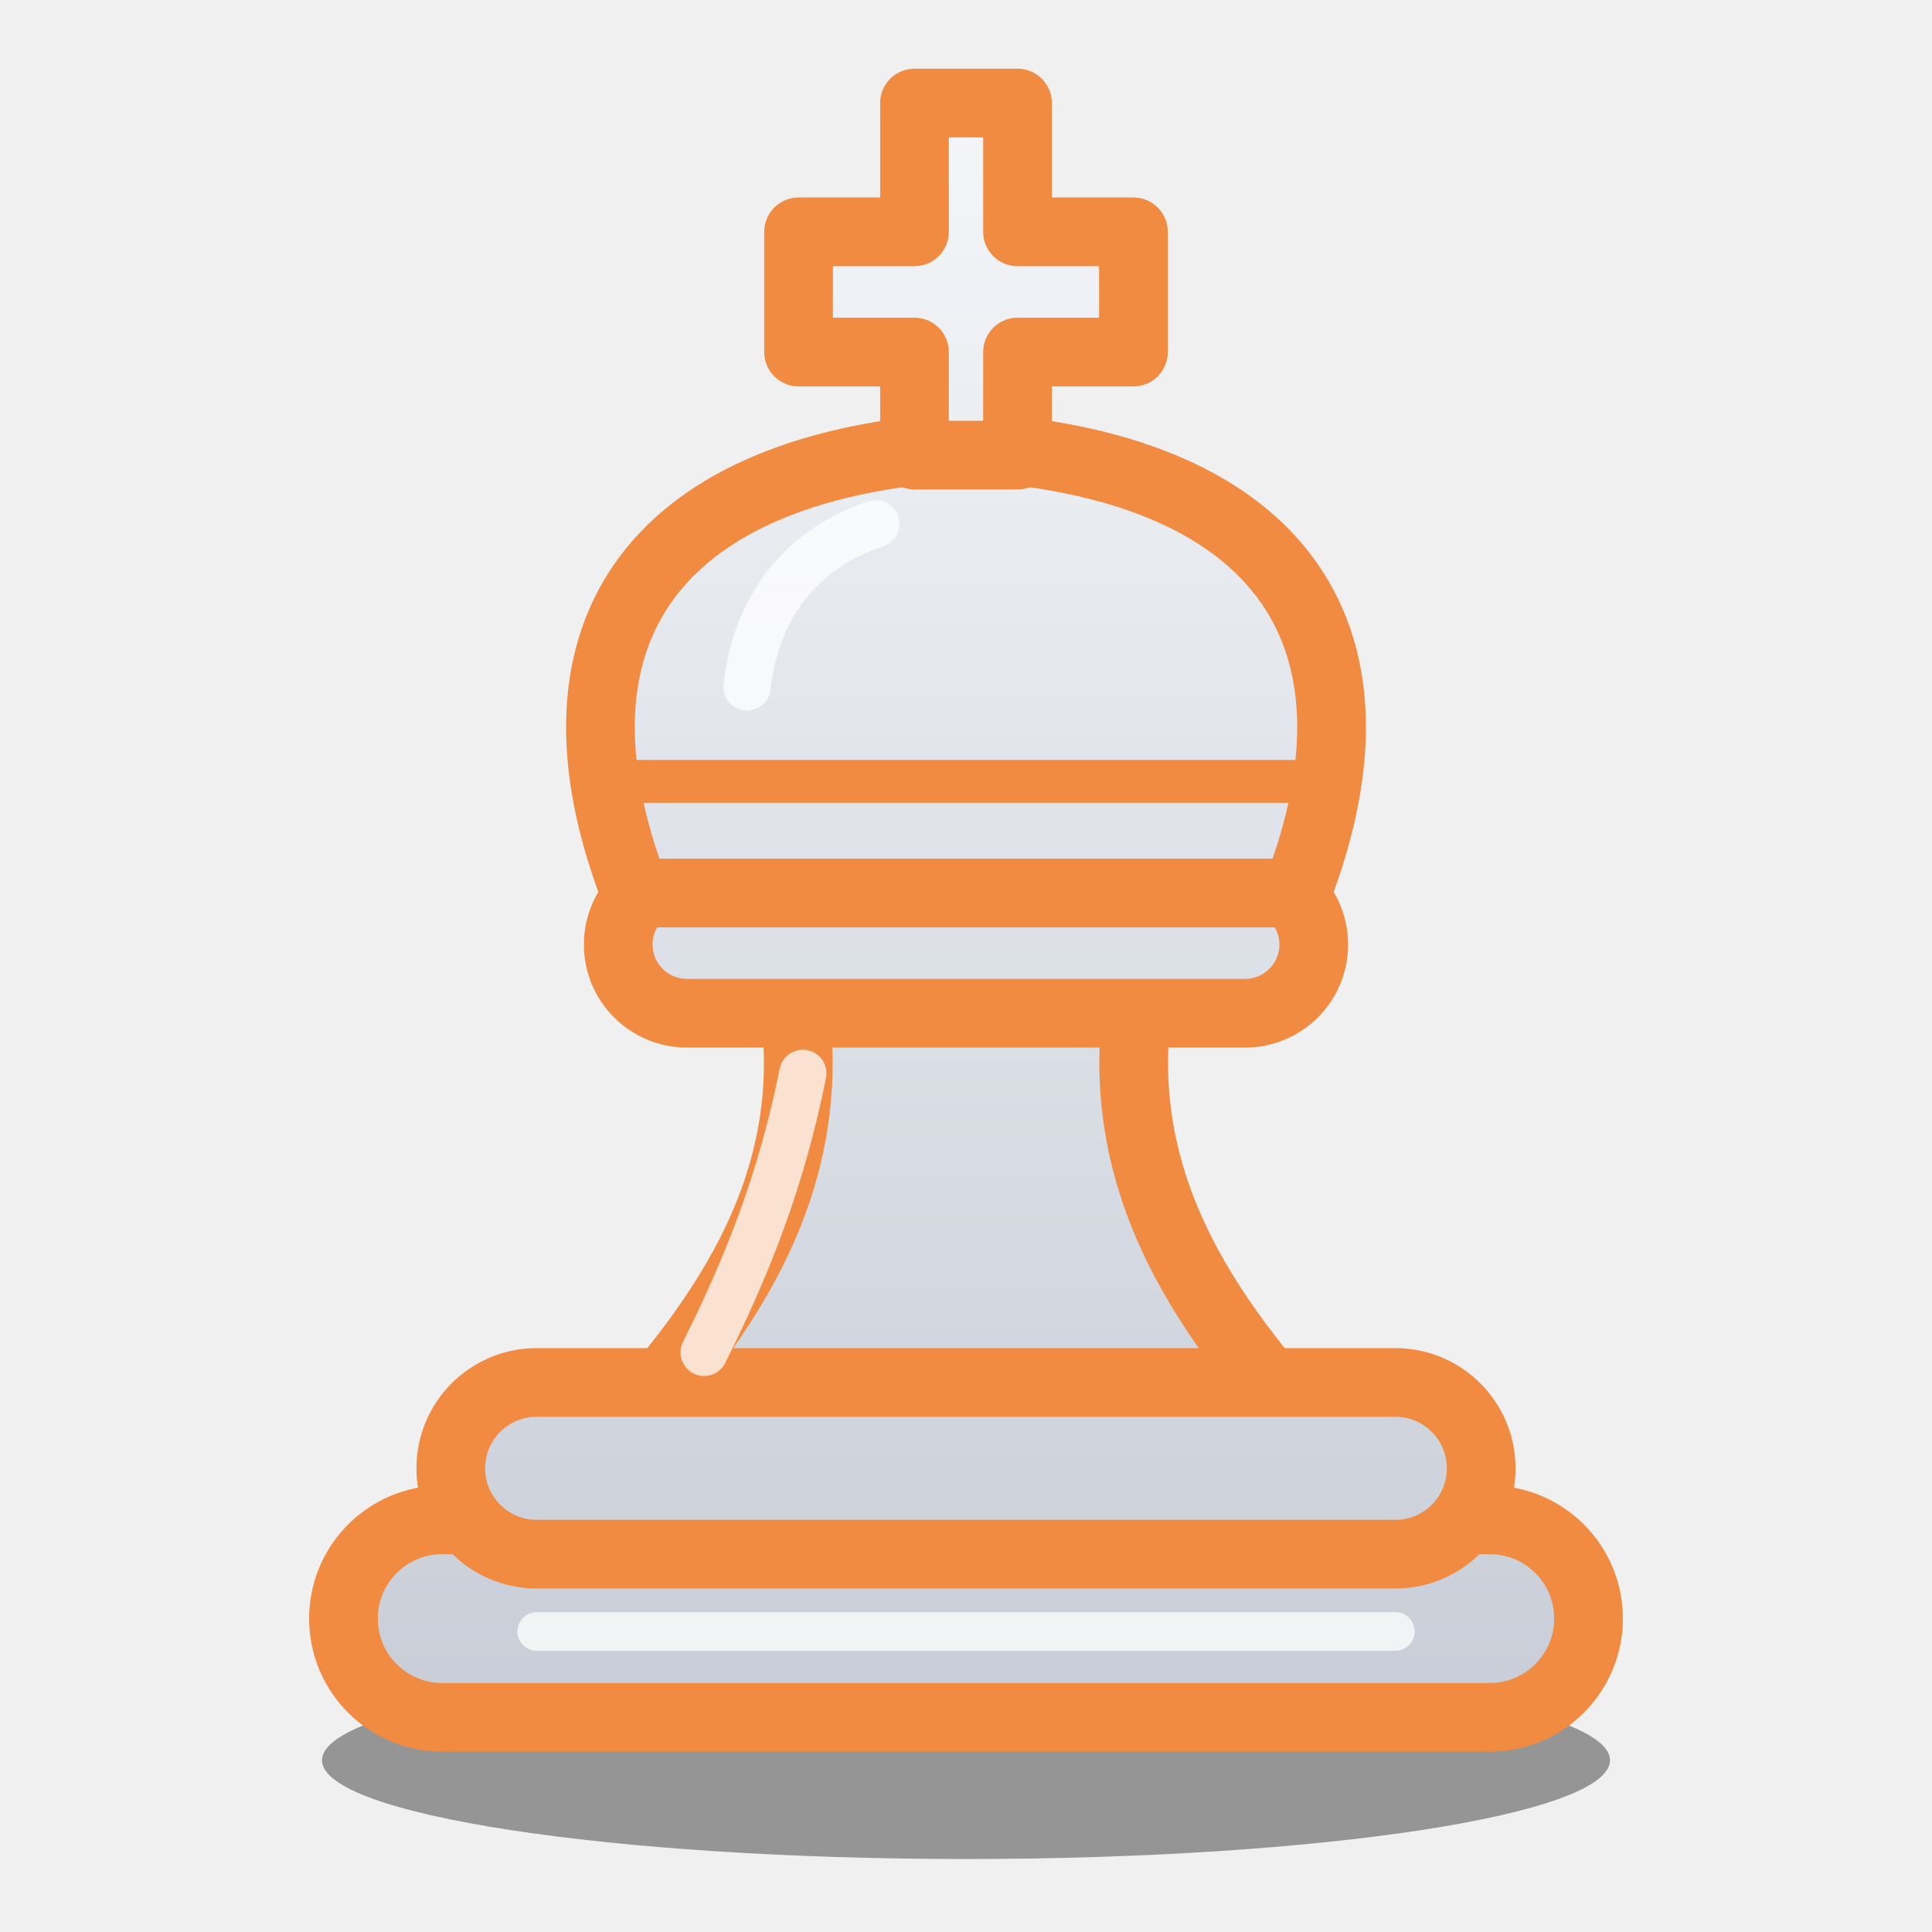
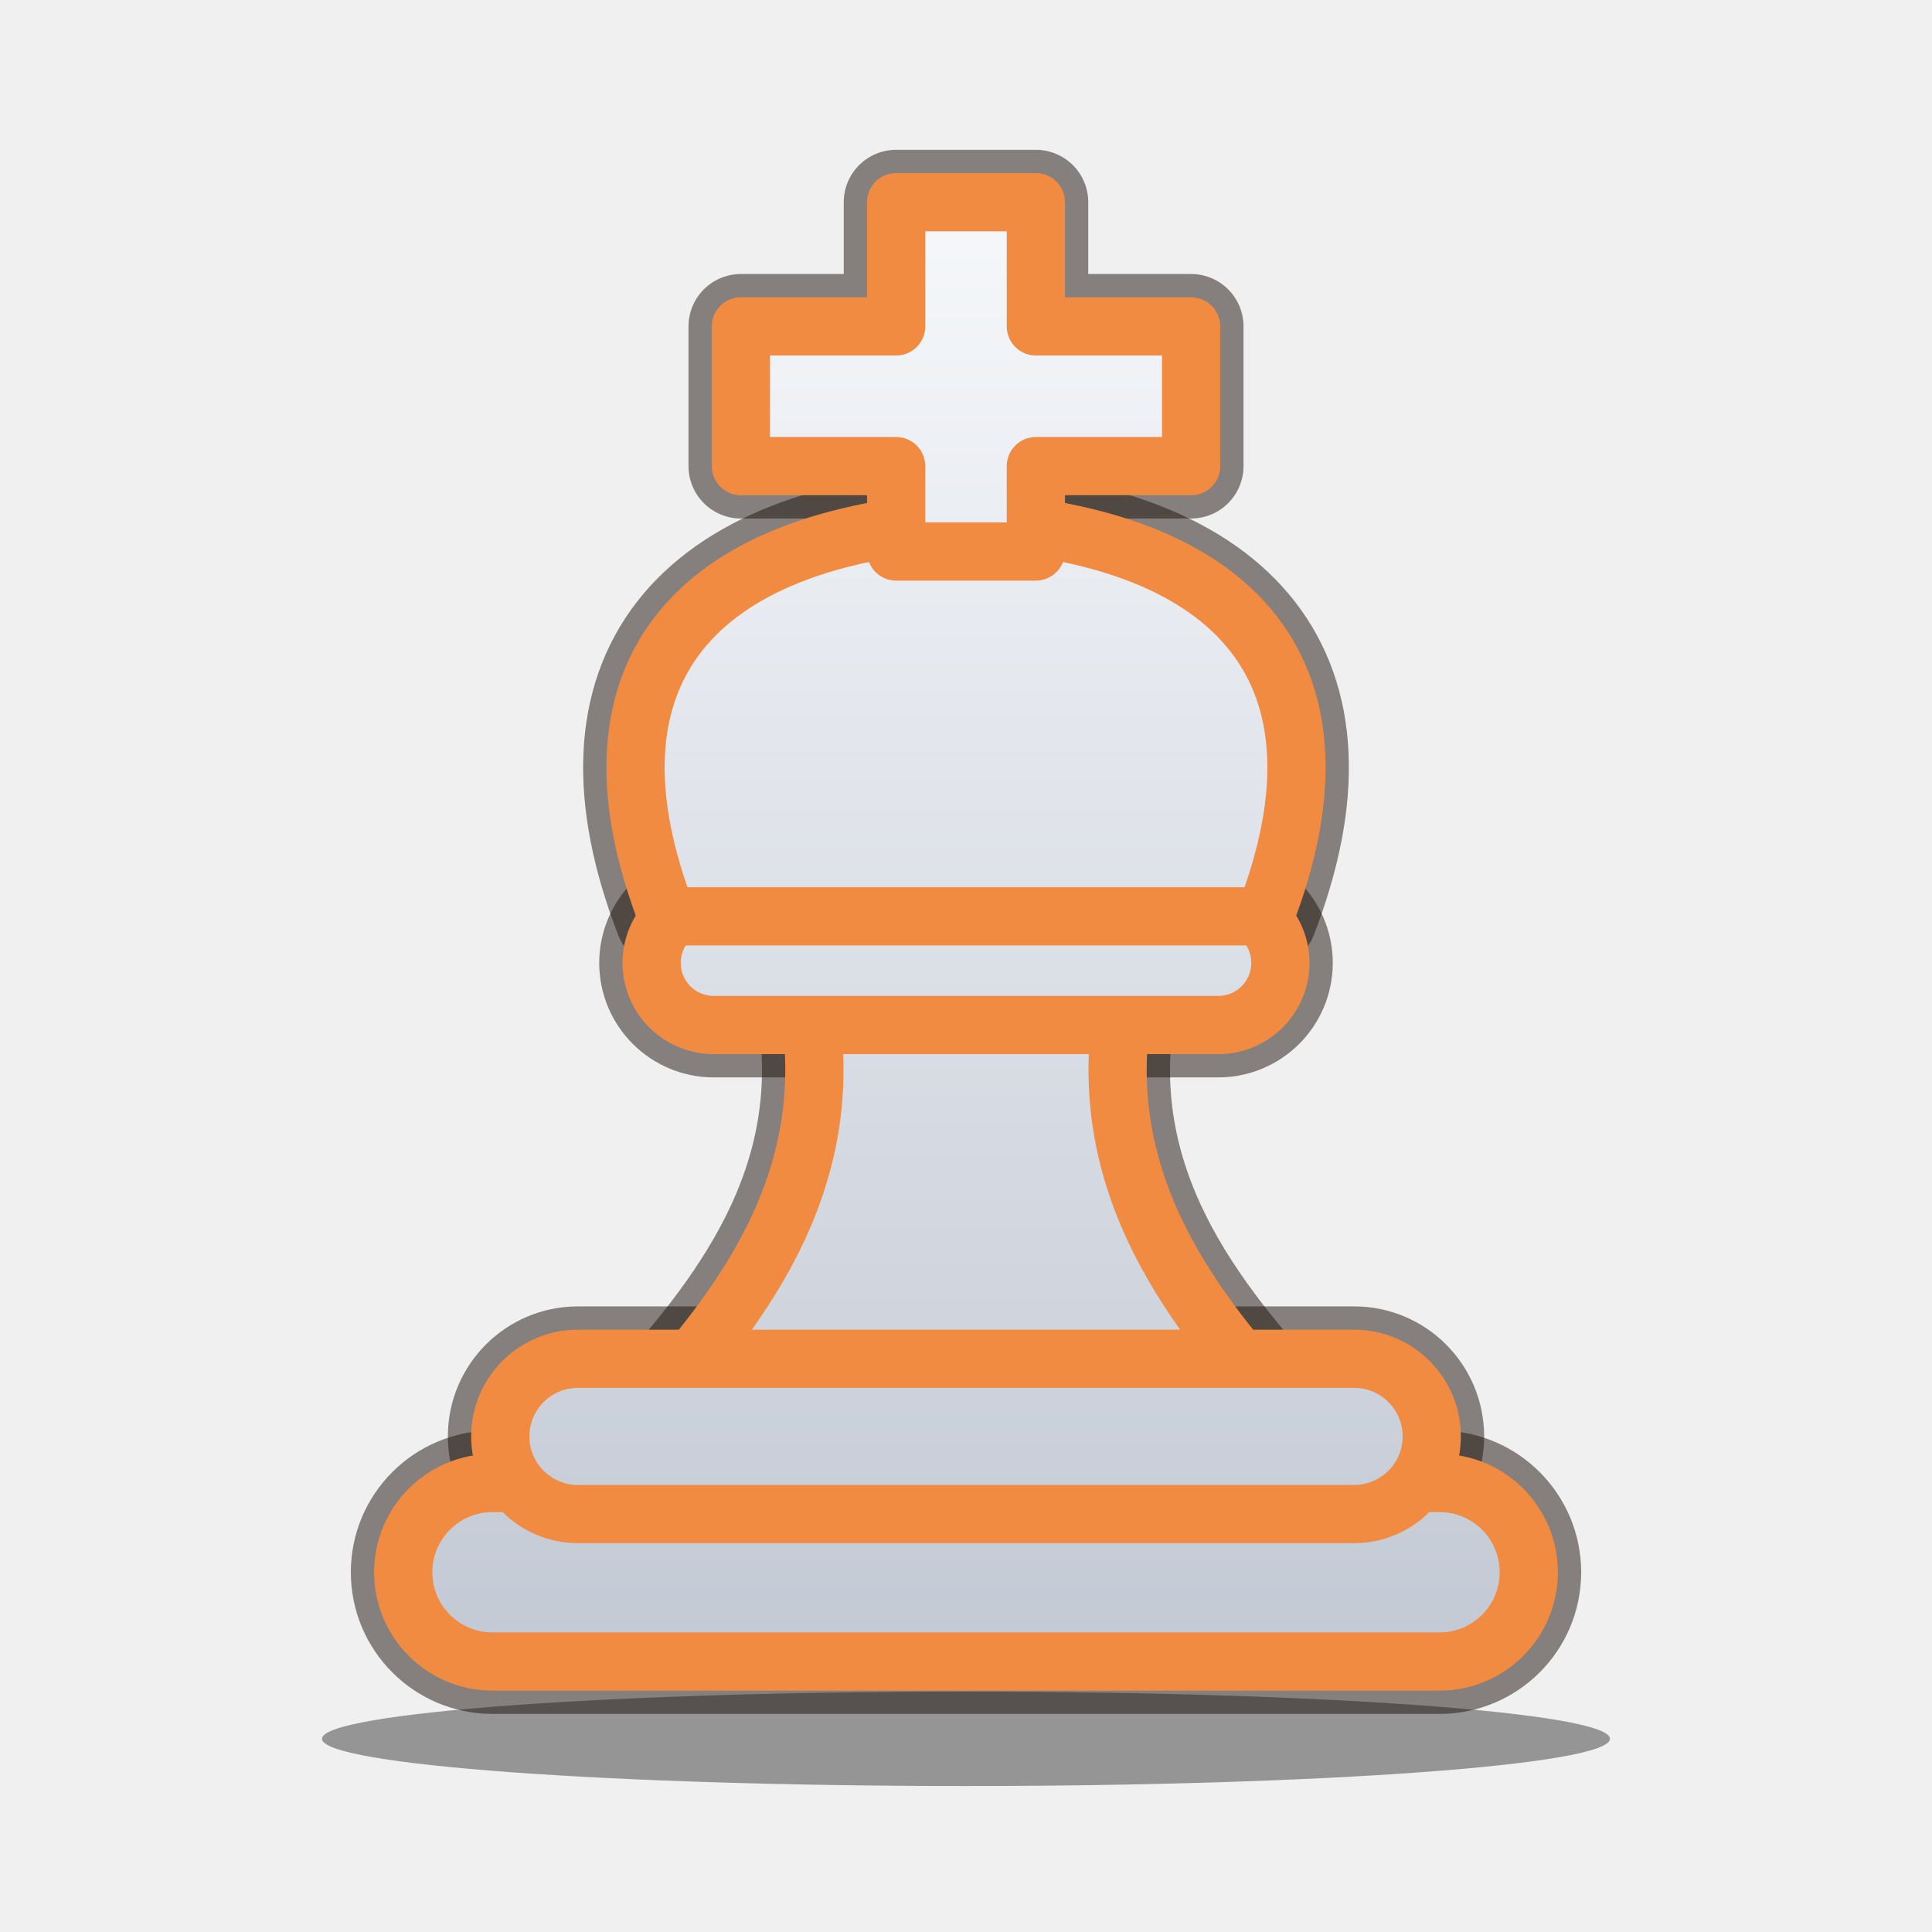
<svg xmlns="http://www.w3.org/2000/svg" viewBox="0 0 45 45">
  <defs>
-     <linearGradient id="cw-wK" gradientUnits="userSpaceOnUse" x1="0" y1="2" x2="0" y2="40">
-       <stop offset="0" stop-color="#f4f6f9" />
-       <stop offset="1" stop-color="#c8cdd7" />
+     <linearGradient id="cwK" gradientUnits="userSpaceOnUse" x1="0" y1="2" x2="0" y2="40">
+       <stop offset="0" stop-color="#f6f8fb" />
+       <stop offset="1" stop-color="#c3c9d4" />
    </linearGradient>
  </defs>
-   <ellipse cx="22.5" cy="41" rx="15" ry="2.3" fill="#000" fill-opacity=".38" />
-   <g fill="url(#cw-wK)" stroke="#f18b42" stroke-width="1.6" stroke-linejoin="round" stroke-linecap="round">
-     <path d="M18.2 22C19.6 27 17 30.5 14.6 33.2H30.4C28 30.5 25.4 27 26.8 22Z" />
-     <rect x="14.4" y="20.4" width="16.2" height="3.2" rx="1.6" />
-     <path d="M14.8 20.8C12.4 14.6 15.4 10.8 22.5 10.4C29.6 10.8 32.6 14.6 30.2 20.8Z" />
-     <path d="M21.3 10.6V8.2H18.6V5.4H21.3V2.4H23.7V5.4H26.4V8.2H23.7V10.6Z" />
-     <rect x="8" y="35.4" width="29" height="4.6" rx="2.3" />
-     <rect x="10.5" y="32.2" width="24" height="4" rx="2" />
-   </g>
-   <g fill="none" stroke="#f18b42" stroke-width="1" stroke-linecap="round" stroke-linejoin="round">
-     <path d="M14 18.2H31" />
-   </g>
-   <g fill="none" stroke="#fff" stroke-opacity=".75" stroke-width="1.1" stroke-linecap="round">
-     <path d="M17.4 16C17.6 14.2 18.6 12.8 20.4 12.2" />
-     <path d="M18.7 25C18.2 27.5 17.4 29.5 16.4 31.5" />
-     <path d="M12.5 38H32.5" stroke-width=".9" />
+   <ellipse cx="22.5" cy="40.5" rx="15" ry="1.1" fill="#000" fill-opacity=".38" />
+   <g transform="translate(2.160 2.540) scale(0.904)">
+     <g fill="none" stroke="#1b110a" stroke-opacity=".5" stroke-width="2.7" stroke-linejoin="round" stroke-linecap="round">
+       <path d="M18.2 22C19.6 27 17 30.5 14.6 33.2H30.4C28 30.5 25.4 27 26.8 22Z" />
+       <rect x="14.4" y="20.4" width="16.2" height="3.2" rx="1.6" />
+       <path d="M14.8 20.8C12.4 14.6 15.4 11 22.5 10.6C29.6 11 32.6 14.6 30.2 20.8Z" />
+       <path d="M20.7 11.4V9.2H16.7V5.6H20.7V2.4H24.3V5.6H28.3V9.2H24.3V11.4Z" />
+       <rect x="8" y="35.4" width="29" height="4.6" rx="2.3" />
+       <rect x="10.5" y="32.2" width="24" height="4" rx="2" />
+     </g>
+     <g fill="url(#cwK)" stroke="#f18b42" stroke-width="1.5" stroke-linejoin="round" stroke-linecap="round">
+       <path d="M18.2 22C19.6 27 17 30.5 14.6 33.2H30.4C28 30.5 25.4 27 26.8 22Z" />
+       <rect x="14.4" y="20.4" width="16.2" height="3.2" rx="1.6" />
+       <path d="M14.8 20.8C12.4 14.6 15.4 11 22.5 10.6C29.6 11 32.6 14.6 30.2 20.8Z" />
+       <path d="M20.7 11.4V9.2H16.7V5.6H20.7V2.4H24.3V5.6H28.3V9.2H24.3V11.4Z" />
+       <rect x="8" y="35.4" width="29" height="4.6" rx="2.3" />
+       <rect x="10.5" y="32.2" width="24" height="4" rx="2" />
+     </g>
  </g>
</svg>
